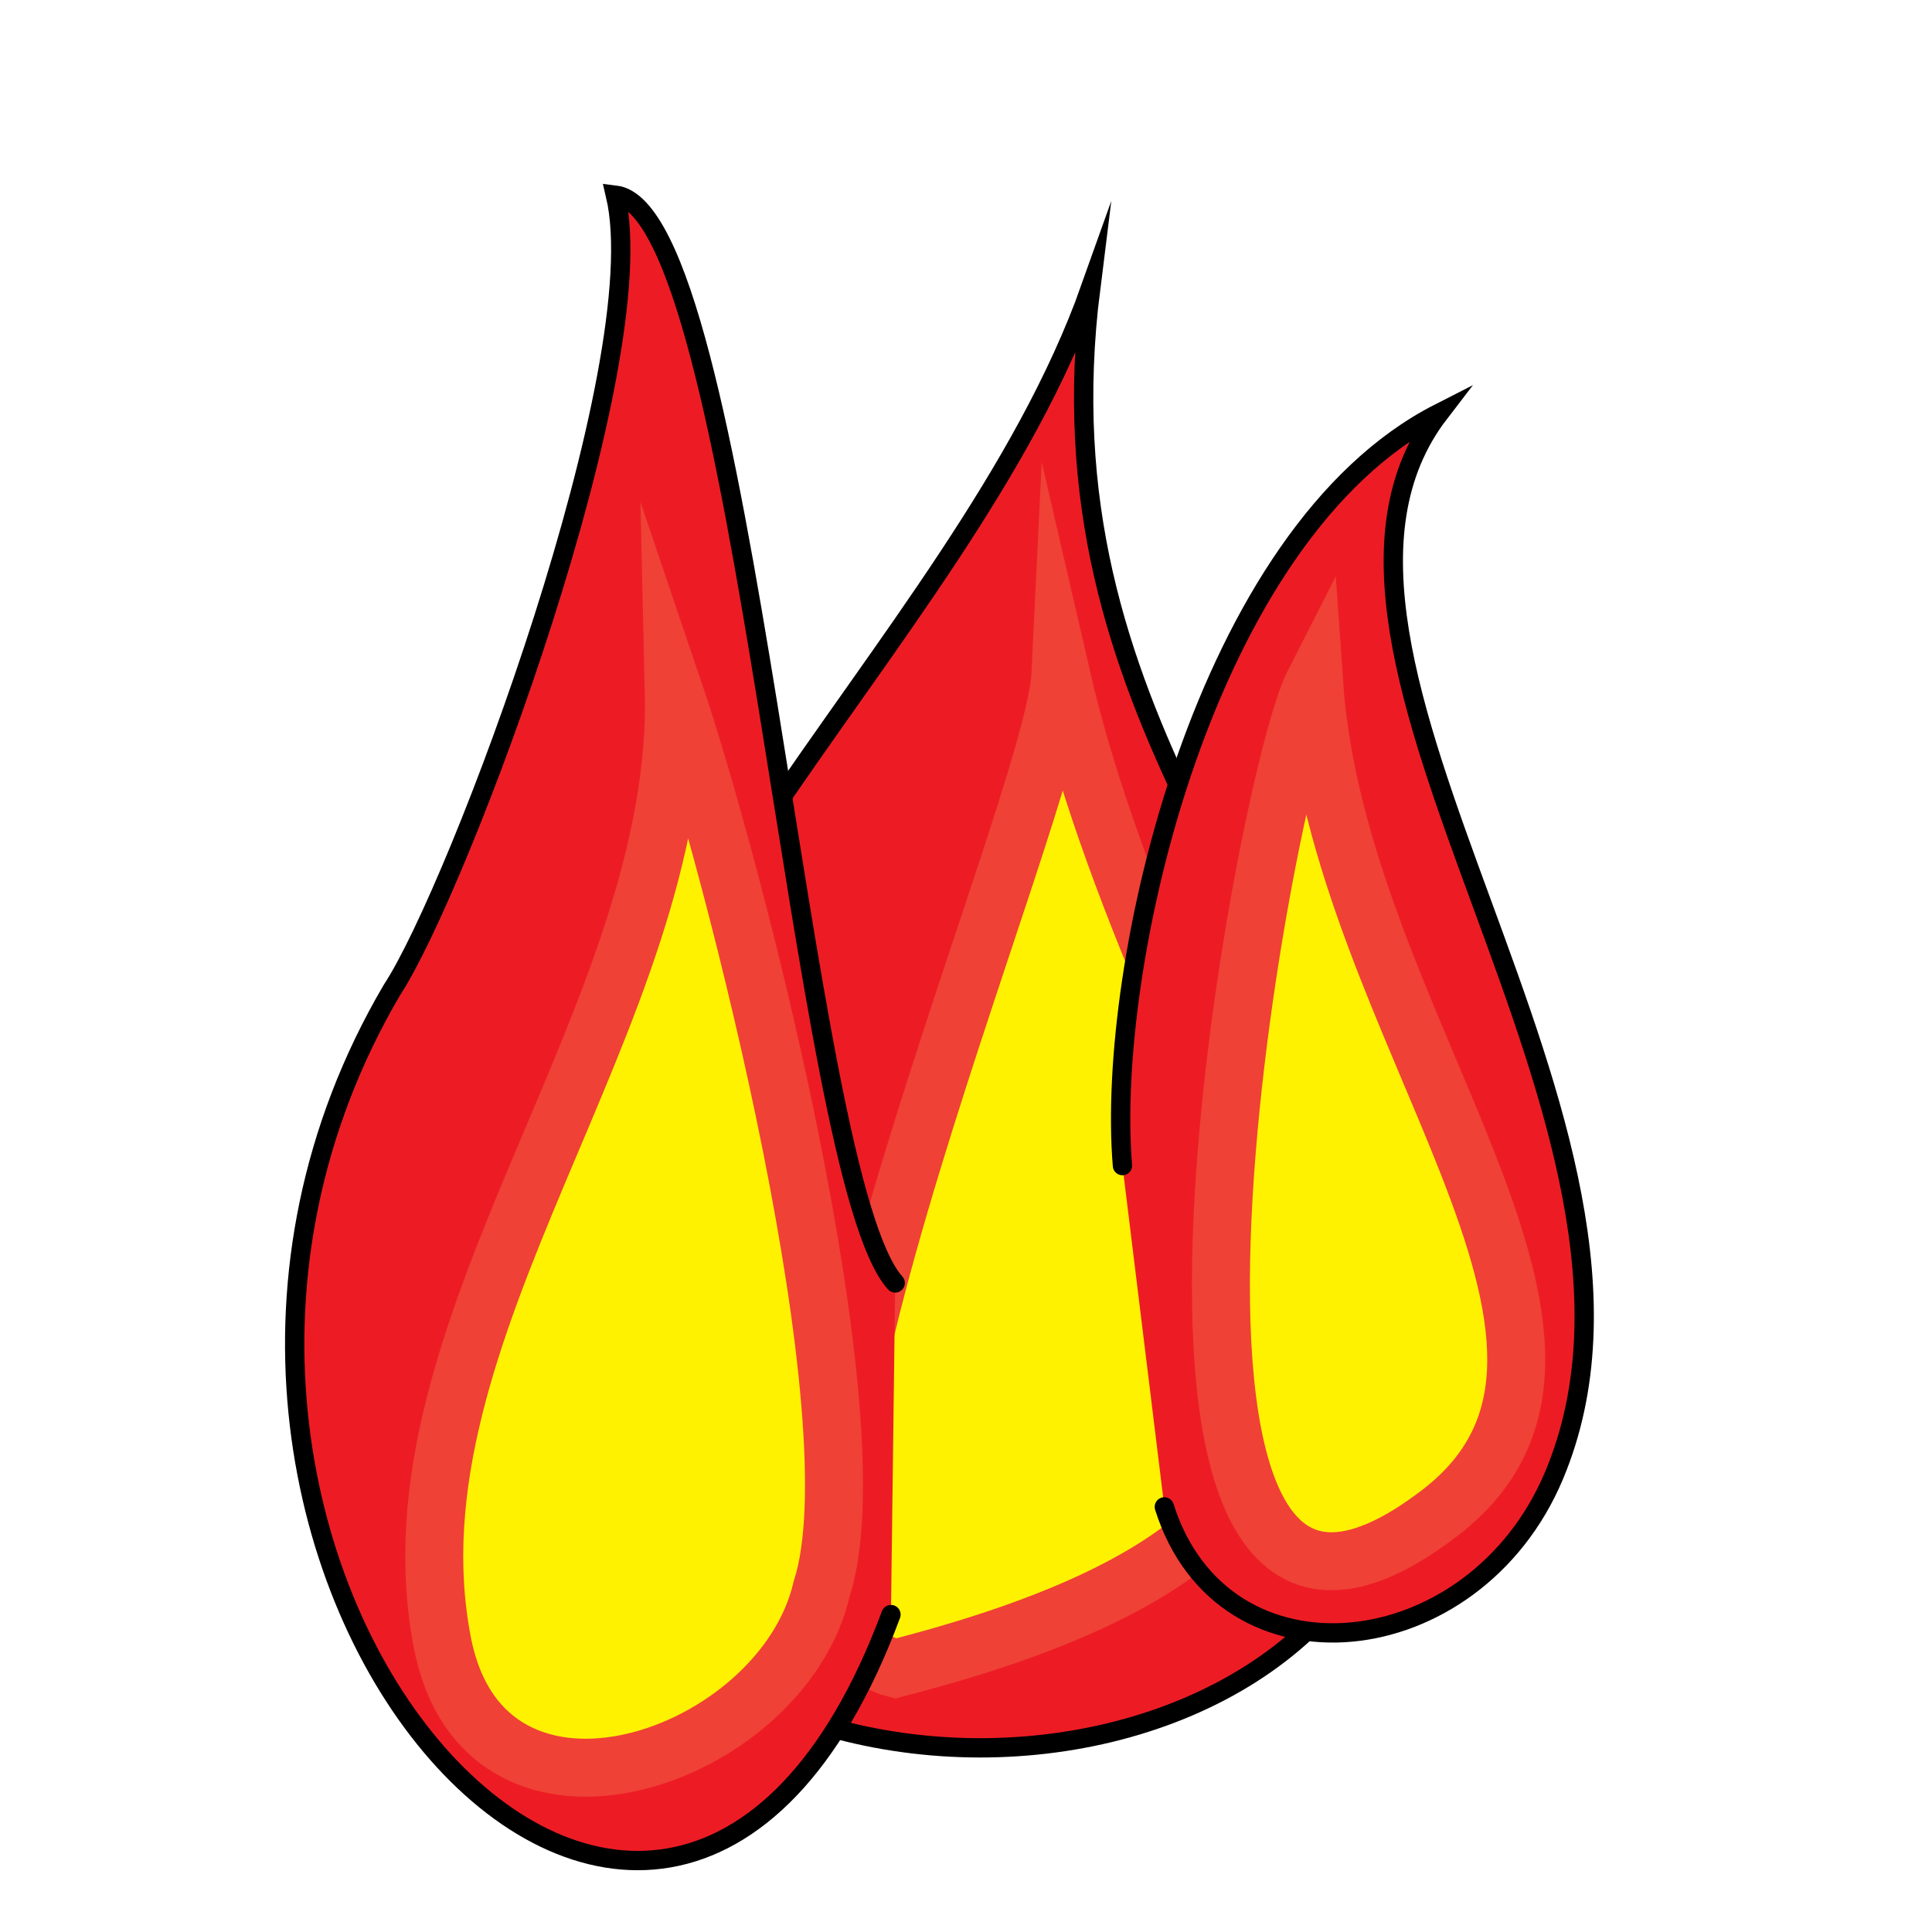
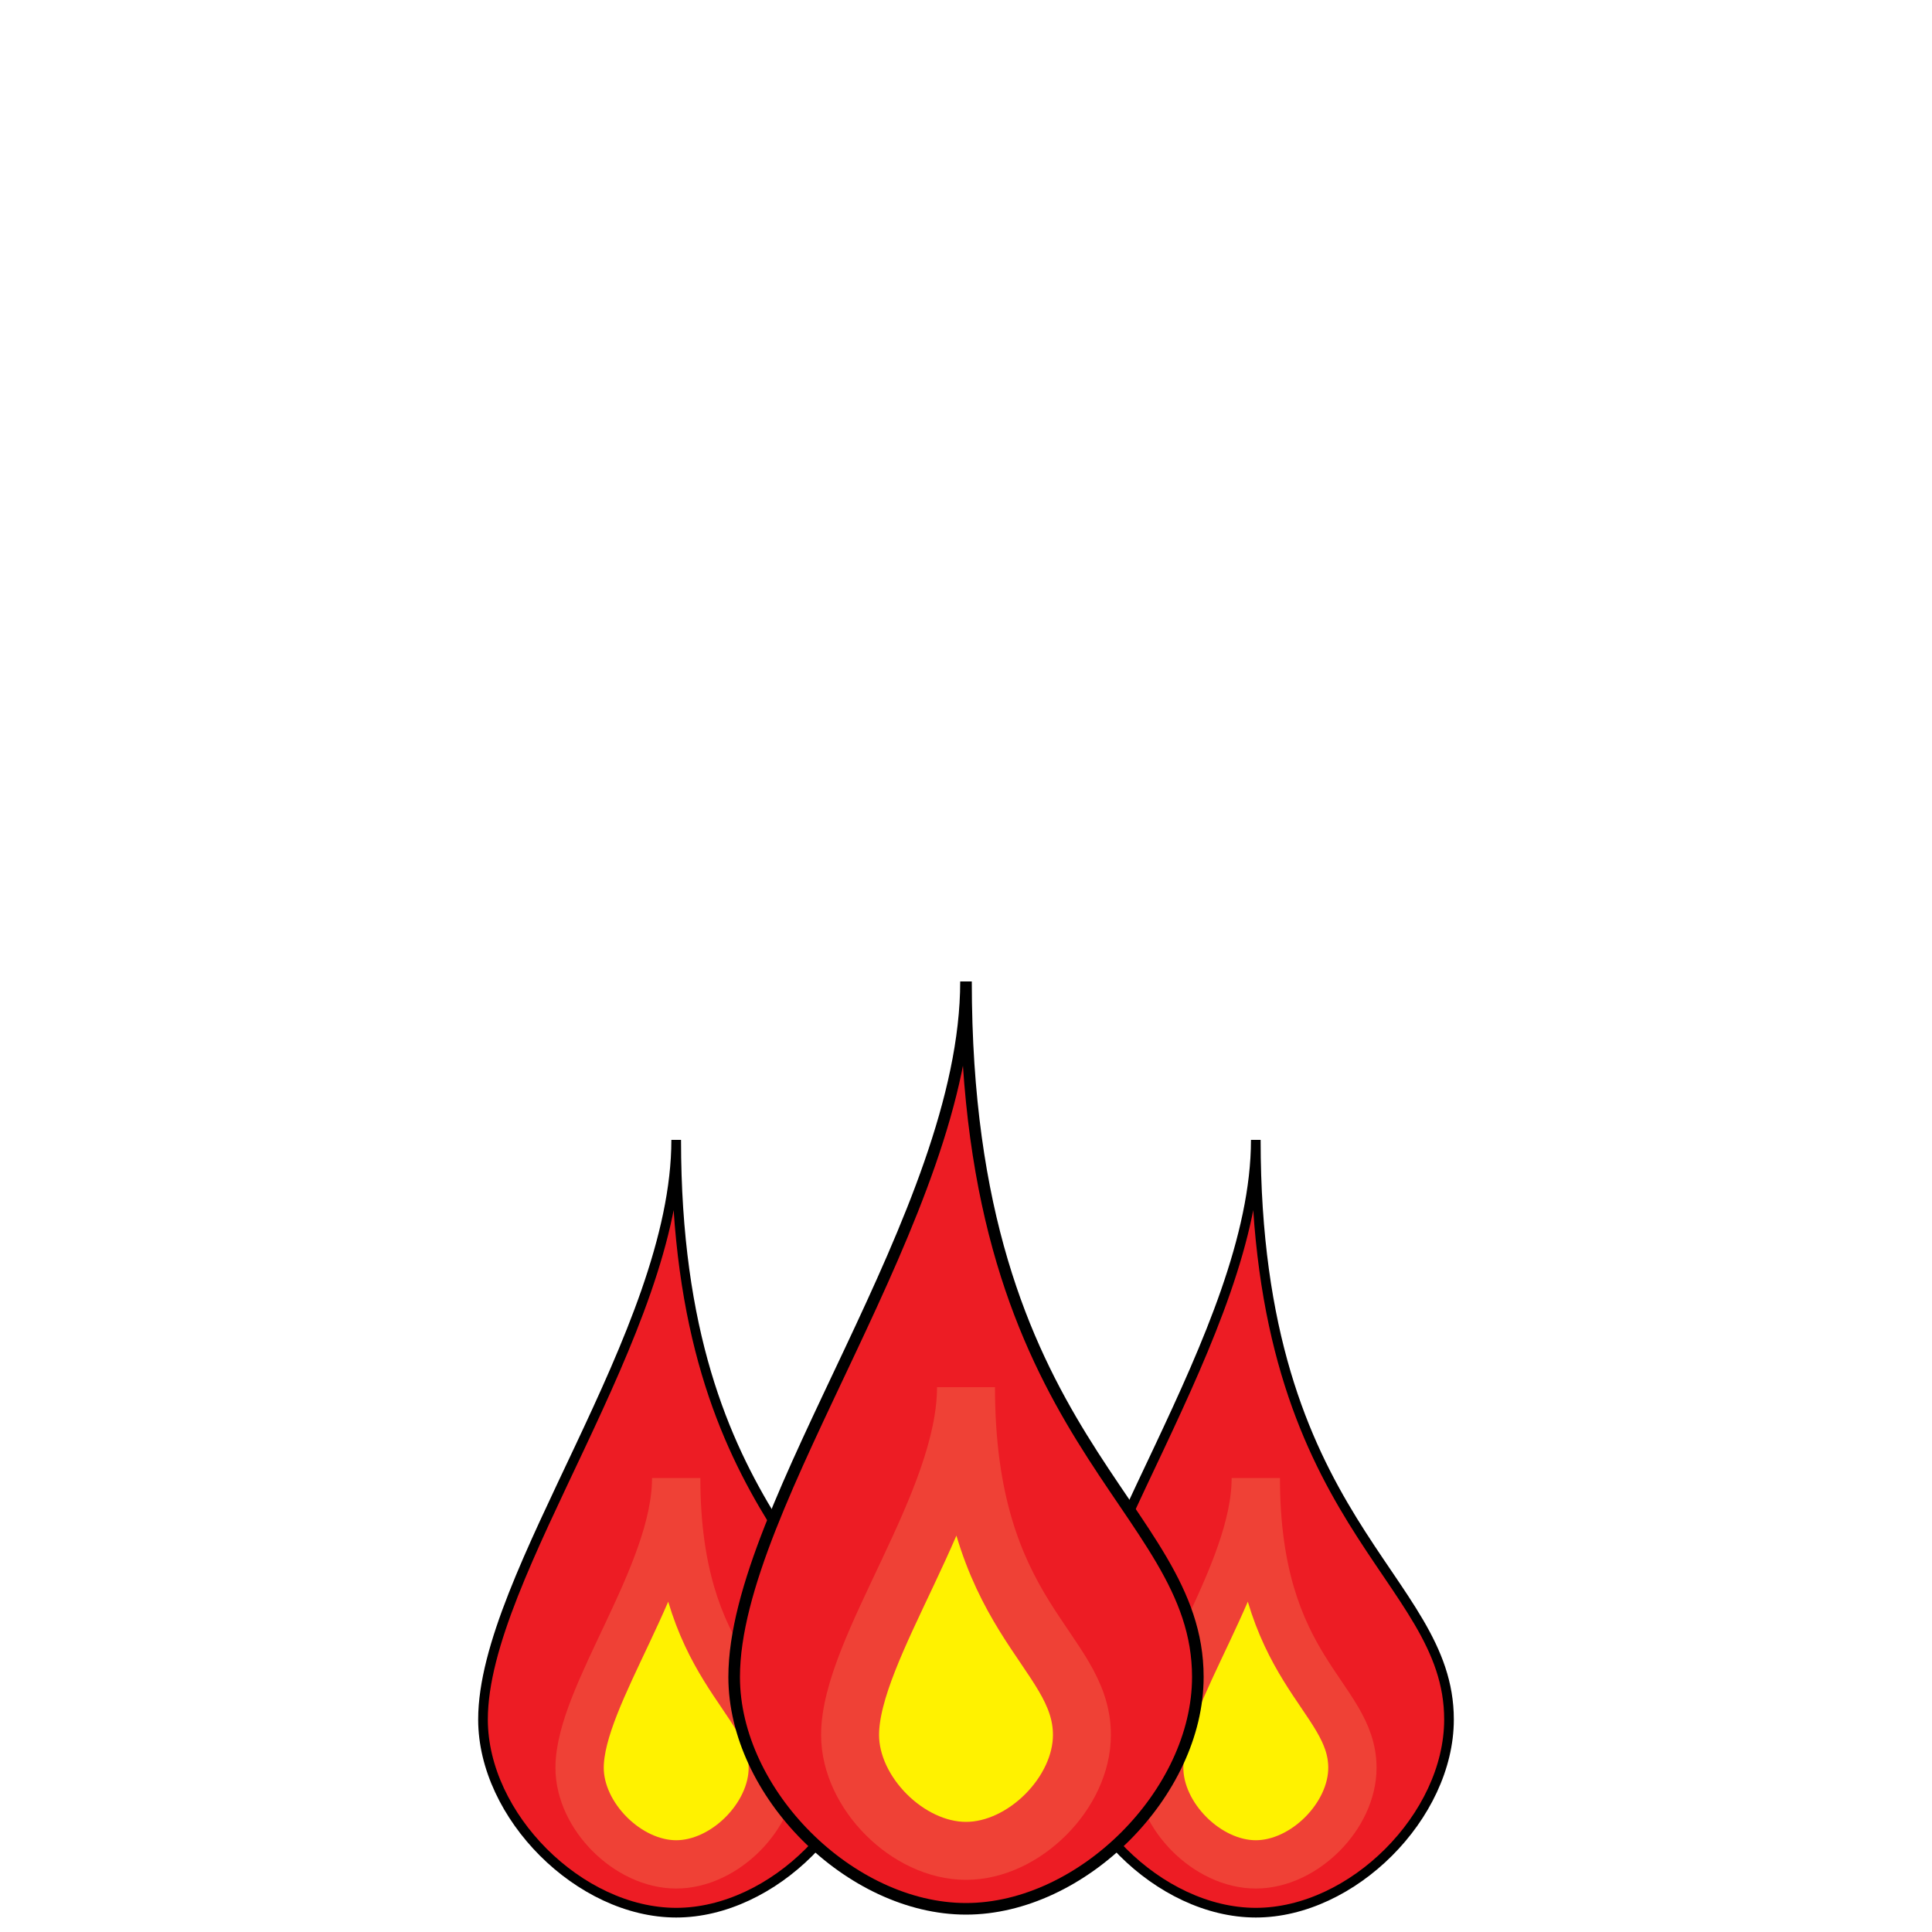
- <svg xmlns="http://www.w3.org/2000/svg" version="1.1" id="Layer_1" x="0px" y="0px" viewBox="0 0 100 100" xml:space="preserve">
-   <g>
-     <path fill="#ED1C24" stroke="#000000" stroke-linecap="round" stroke-miterlimit="10" d="M29.69,80.161   C42.074,98.44,78.312,91.474,72.332,66.625c-4.574-19.019-18.676-29.437-15.879-51.729c-6.797,19.117-29.061,35.568-27.28,57.001" />
-     <path fill="#FFF200" stroke="#EF4136" stroke-width="3" stroke-linecap="round" stroke-miterlimit="10" d="M46.335,86.363   c35.253-9.044,14.592-25.34,8.562-51.517C54.548,42.127,35.887,83.678,46.335,86.363z" />
-   </g>
-   <g>
-     <path fill="#ED1C24" stroke="#000000" stroke-linecap="round" stroke-miterlimit="10" d="M46.335,66.405   c-4.99-5.509-7.77-55.482-14.478-56.305c2.068,8.803-8.16,35.973-11.569,41.138C3.184,80.379,34.173,115.68,46.116,83.57" />
-     <path fill="#FFF200" stroke="#EF4136" stroke-width="3" stroke-linecap="round" stroke-miterlimit="10" d="M42.533,82.229   c-2.04,8.839-17.416,14.15-19.631,2.815C19.74,68.865,35.278,52.676,34.88,35.76C38.028,45.046,45.354,73.521,42.533,82.229z" />
-   </g>
-   <g>
-     <path fill="#ED1C24" stroke="#000000" stroke-linecap="round" stroke-miterlimit="10" d="M58.098,60.331   c-0.862-10.33,4.199-32.734,16.399-38.948c-9.622,12.532,13.547,36.876,5.939,54.989c-4.135,9.838-17.139,11.231-20.17,1.624" />
-     <path fill="#FFF200" stroke="#EF4136" stroke-width="3" stroke-linecap="round" stroke-miterlimit="10" d="M68.015,35.331   c-2.688,5.268-12.235,57.368,6.515,42.975C85.892,69.589,69.253,53.301,68.015,35.331z" />
+ <svg xmlns="http://www.w3.org/2000/svg" xmlns:xlink="http://www.w3.org/1999/xlink" version="1.1" id="Layer_1" x="0px" y="0px" viewBox="-100 -200 200 200" xml:space="preserve">
+   <defs>
+     <path id="leaping" d="m0,0 c5,0 10,-5 10,-10 c0,-5 -5,-10 -10,-10 c-5,0 -10,5 -10,10 c0,5 5,10 10,10 z" />
+   </defs>
+   <g id="masterGroup" transform="scale(1)">
+     <g>
+       <path fill="#ED1C24" stroke="#000000" stroke-linecap="round" stroke-miterlimit="10" d="m30,-2    c 10,0 20,-10 20,-20    c 0,-15 -20,-20 -20,-60    c 0,20 -20,45 -20,60    c 0,10 10,20 20,20    z" />
+       <path fill="#FFF200" stroke="#EF4136" stroke-width="5" stroke-linecap="round" stroke-miterlimit="20" d="m30,-7    c 5,0 10,-5 10,-10    c 0,-7.5 -10,-10 -10,-30    c 0,10 -10,22.5 -10,30    c 0,5 5,10 10,10    z" />
+       <animateTransform id="rightIncrease" attributeType="XML" attributeName="transform" type="scale" from="1" to="1.4" dur="1s" begin="0s;rightDecrease.end" />
+       <animateTransform id="rightDecrease" attributeType="XML" attributeName="transform" type="scale" from="1.4" to="1" dur="1s" begin="rightIncrease.end" />
+       <animateMotion dur="1.5s" begin="0s" repeatCount="indefinite">
+         <mpath xlink:href="#leaping" />
+       </animateMotion>
+     </g>
+     <g>
+       <path fill="#ED1C24" stroke="#000000" stroke-linecap="round" stroke-miterlimit="10" d="m-30,-2    c 10,0 20,-10 20,-20    c 0,-15 -20,-20 -20,-60    c 0,20 -20,45 -20,60    c 0,10 10,20 20,20    z" />
+       <path fill="#FFF200" stroke="#EF4136" stroke-width="5" stroke-linecap="round" stroke-miterlimit="20" d="m-30,-7    c 5,0 10,-5 10,-10    c 0,-7.5 -10,-10 -10,-30    c 0,10 -10,22.5 -10,30    c 0,5 5,10 10,10    z" />
+       <animateTransform id="leftIncrease" attributeType="XML" attributeName="transform" type="scale" from="1" to="1.4" dur="1s" begin="0.33s;leftDecrease.end" />
+       <animateTransform id="leftDecrease" attributeType="XML" attributeName="transform" type="scale" from="1.4" to="1" dur="1s" begin="leftIncrease.end" />
+       <animateMotion dur="1.5s" begin="0.25s" repeatCount="indefinite">
+         <mpath xlink:href="#leaping" />
+       </animateMotion>
+     </g>
+     <g transform="scale(1.2)">
+       <path fill="#ED1C24" stroke="#000000" stroke-linecap="round" stroke-miterlimit="10" d="m0,-2    c 10,0 20,-10 20,-20    c 0,-15 -20,-20 -20,-60    c 0,20 -20,45 -20,60    c 0,10 10,20 20,20    z" />
+       <path fill="#FFF200" stroke="#EF4136" stroke-width="5" stroke-linecap="round" stroke-miterlimit="20" d="m0,-7    c 5,0 10,-5 10,-10    c 0,-7.5 -10,-10 -10,-30    c 0,10 -10,22.5 -10,30    c 0,5 5,10 10,10    z" />
+       <animateTransform id="centerIncrease" attributeType="XML" attributeName="transform" type="scale" from="1" to="1.4" dur="1s" begin="0.66s;centerDecrease.end" />
+       <animateTransform id="centerDecrease" attributeType="XML" attributeName="transform" type="scale" from="1.4" to="1" dur="1s" begin="centerIncrease.end" />
+       <animateMotion dur="1.5s" begin="0.5s" repeatCount="indefinite">
+         <mpath xlink:href="#leaping" />
+       </animateMotion>
+     </g>
  </g>
</svg>
